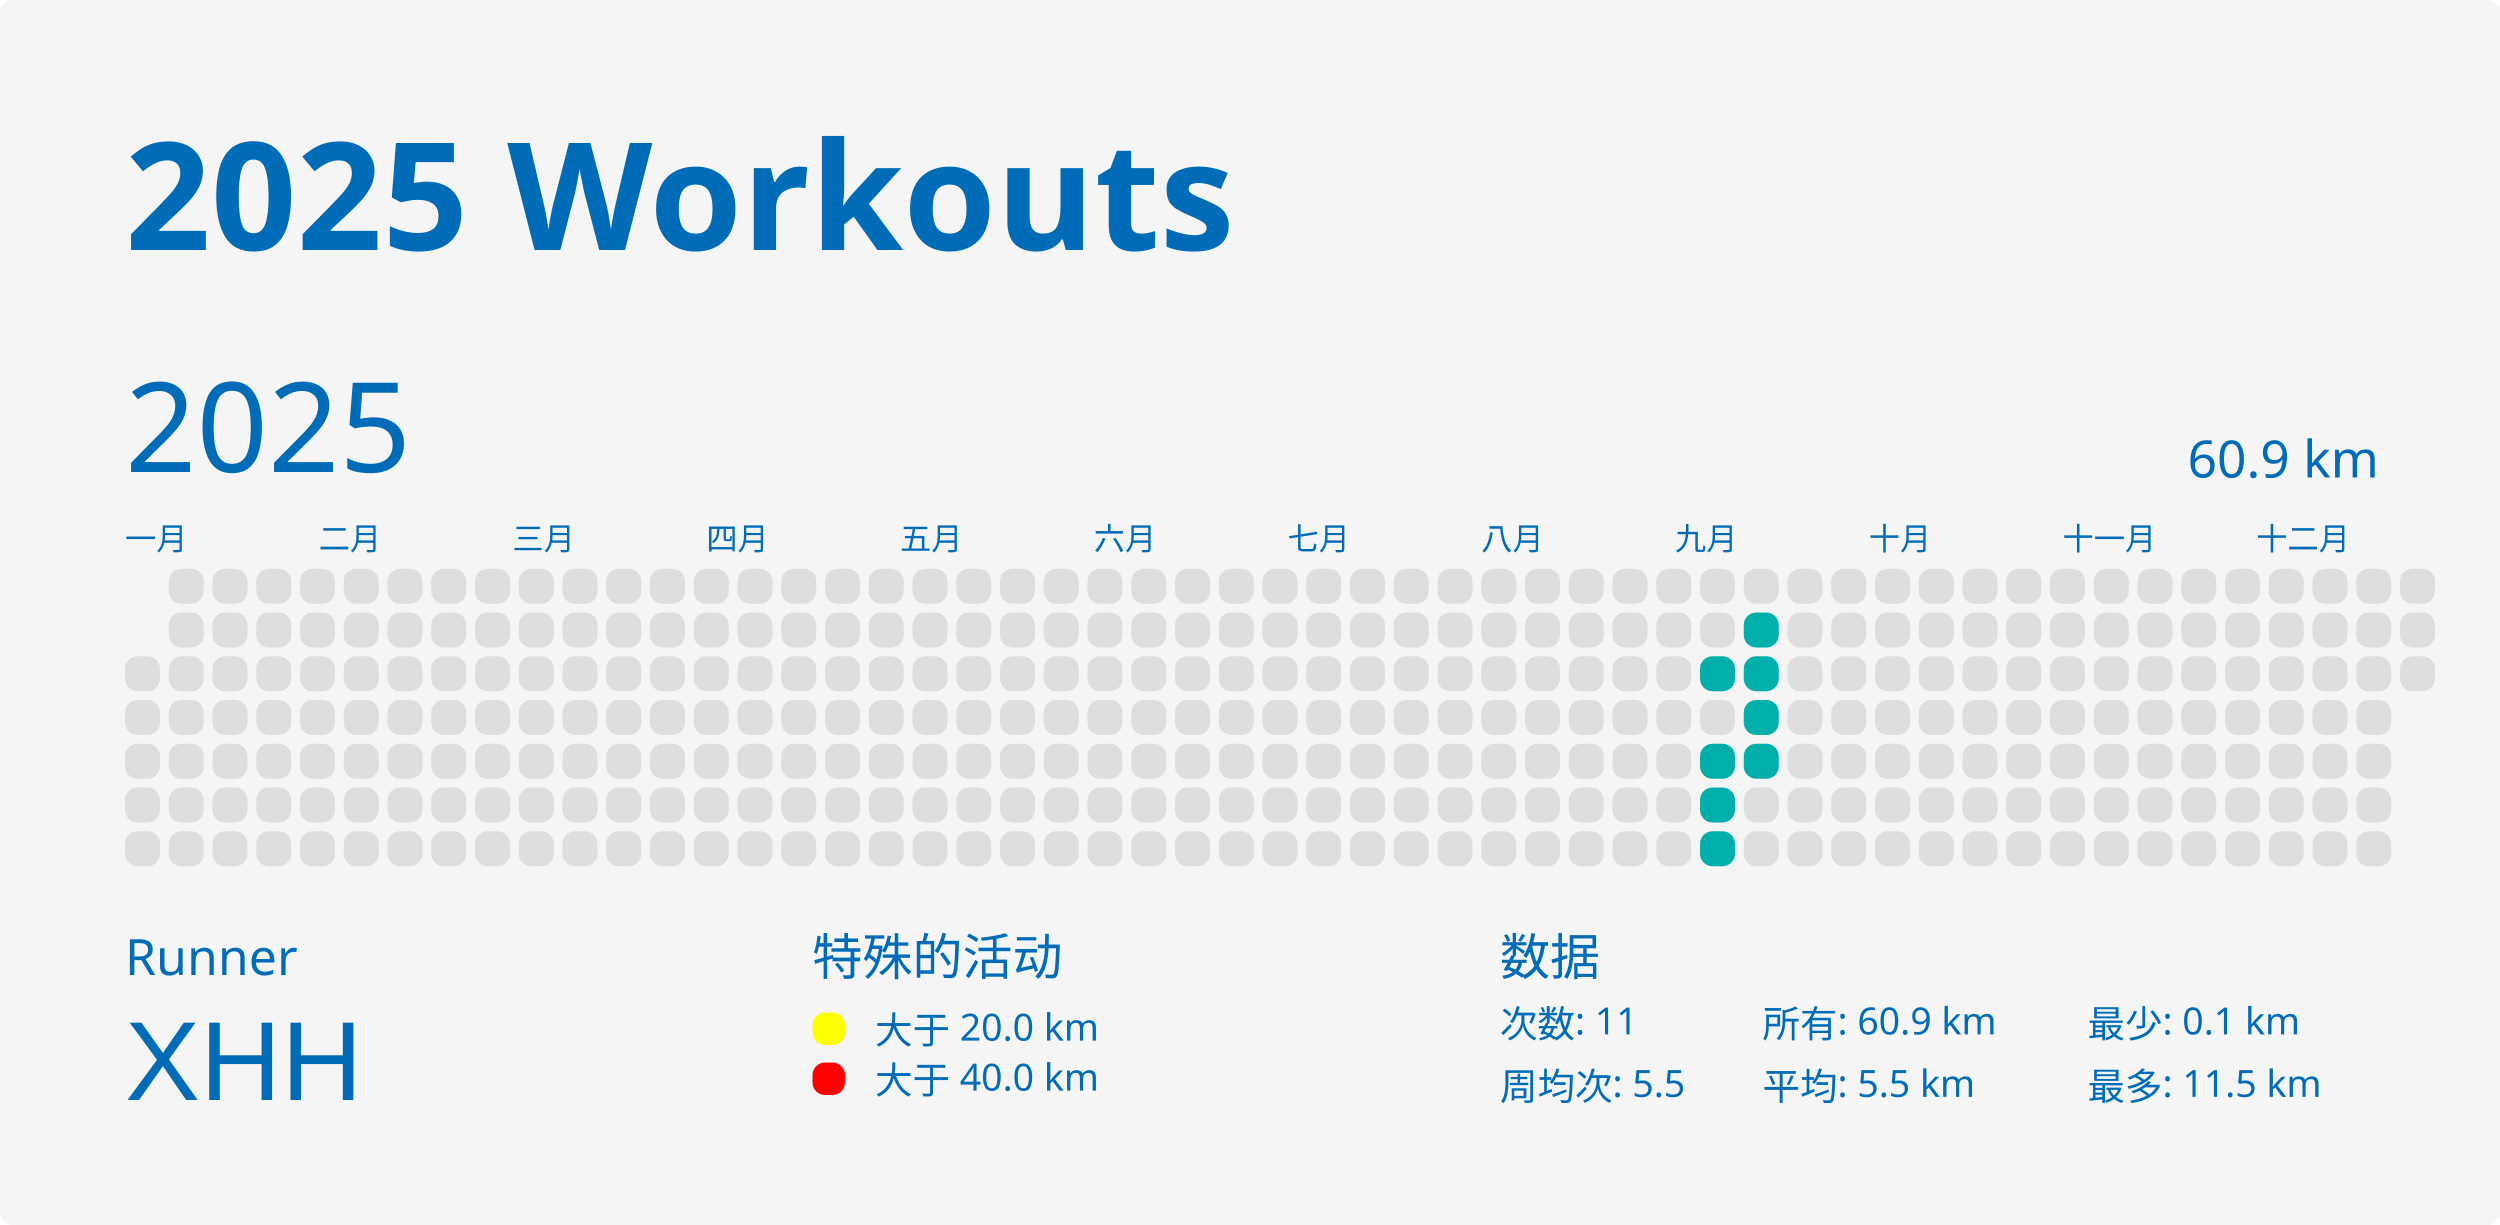
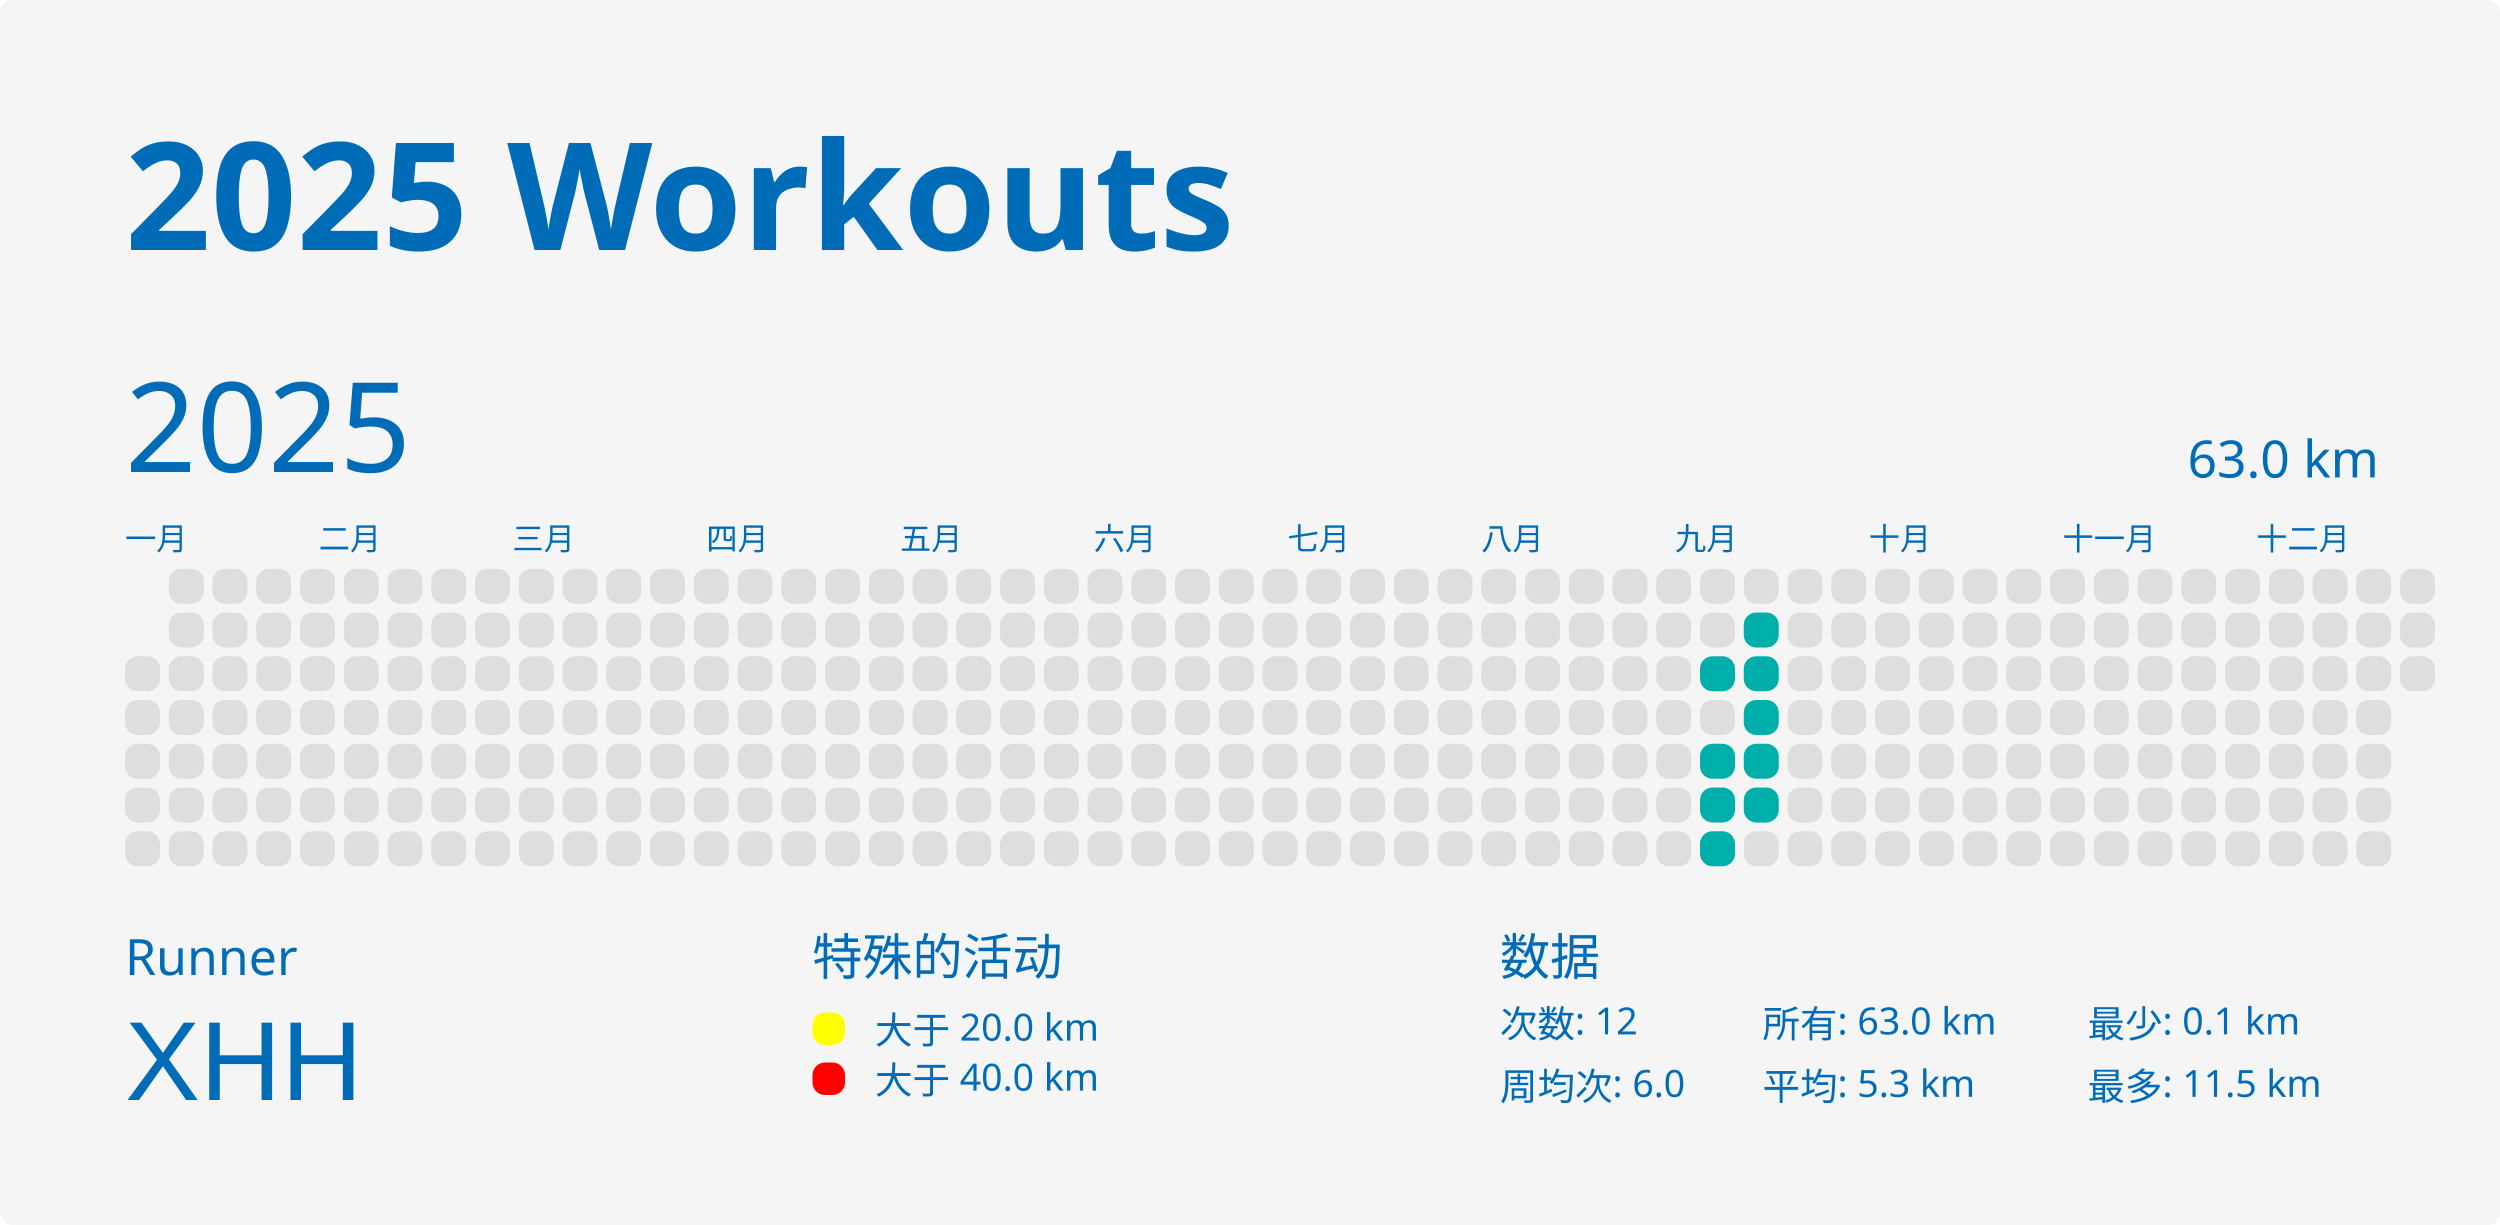
<svg xmlns="http://www.w3.org/2000/svg" baseProfile="full" height="98mm" version="1.1" viewBox="0,0,200,98" width="200mm">
  <defs />
  <rect fill="#f5f5f5" height="98" rx="1" ry="1" width="200" x="0" y="0" />
  <text fill="#006cb8" style="font-size:12px; font-family:MGI-Regular; font-weight:bold;" x="10" y="20">2025 Workouts</text>
  <text fill="#006cb8" style="font-size:4px; font-family:MGI-Regular" x="10" y="78">Runner</text>
  <text fill="#006cb8" style="font-size:9px; font-family:Arial" x="10" y="88">XHH</text>
  <text fill="#006cb8" style="font-size:4px; font-family:MGI-Regular" x="65" y="78">特殊的活动</text>
  <rect fill="yellow" height="2.6" rx="1" ry="1" width="2.6" x="65" y="81" />
  <text fill="#006cb8" style="font-size:3px; font-family:MGI-Regular" x="70" y="83.5">大于 20.0 km</text>
  <rect fill="red" height="2.6" rx="1" ry="1" width="2.6" x="65" y="85" />
  <text fill="#006cb8" style="font-size:3px; font-family:MGI-Regular" x="70" y="87.5">大于 40.0 km</text>
  <text fill="#006cb8" style="font-size:4px; font-family:MGI-Regular" x="120" y="78">数据</text>
-   <text fill="#006cb8" style="font-size:3px; font-family:MGI-Regular" x="120" y="83">次数: 11</text>
-   <text fill="#006cb8" style="font-size:3px; font-family:MGI-Regular" x="120" y="88">周均次: 5.5</text>
-   <text fill="#006cb8" style="font-size:3px; font-family:MGI-Regular" x="141" y="83">所有: 60.9 km</text>
-   <text fill="#006cb8" style="font-size:3px; font-family:MGI-Regular" x="141" y="88">平均: 5.5 km</text>
+   <text fill="#006cb8" style="font-size:3px; font-family:MGI-Regular" x="120" y="83">次数: 12</text>
+   <text fill="#006cb8" style="font-size:3px; font-family:MGI-Regular" x="120" y="88">周均次: 6.0</text>
+   <text fill="#006cb8" style="font-size:3px; font-family:MGI-Regular" x="141" y="83">所有: 63.0 km</text>
+   <text fill="#006cb8" style="font-size:3px; font-family:MGI-Regular" x="141" y="88">平均: 5.3 km</text>
  <text fill="#006cb8" style="font-size:3px; font-family:MGI-Regular" x="167" y="83">最少: 0.1 km</text>
  <text fill="#006cb8" style="font-size:3px; font-family:MGI-Regular" x="167" y="88">最多: 11.5 km</text>
  <text dominant-baseline="hanging" fill="#006cb8" style="font-size:10.0px; font-family:MGI-Regular;" x="10" y="30">2025</text>
-   <text dominant-baseline="hanging" fill="#006cb8" style="font-size:4.125px; font-family:MGI-Regular;" x="175" y="35">60.9 km</text>
+   <text dominant-baseline="hanging" fill="#006cb8" style="font-size:4.125px; font-family:MGI-Regular;" x="175" y="35">63.0 km</text>
  <text fill="#006cb8" style="font-size:2.5px; font-family:MGI-Regular" x="10.0" y="44">一月</text>
  <text fill="#006cb8" style="font-size:2.5px; font-family:MGI-Regular" x="25.5" y="44">二月</text>
  <text fill="#006cb8" style="font-size:2.5px; font-family:MGI-Regular" x="41.0" y="44">三月</text>
  <text fill="#006cb8" style="font-size:2.5px; font-family:MGI-Regular" x="56.5" y="44">四月</text>
  <text fill="#006cb8" style="font-size:2.5px; font-family:MGI-Regular" x="72.0" y="44">五月</text>
  <text fill="#006cb8" style="font-size:2.5px; font-family:MGI-Regular" x="87.5" y="44">六月</text>
  <text fill="#006cb8" style="font-size:2.5px; font-family:MGI-Regular" x="103.0" y="44">七月</text>
  <text fill="#006cb8" style="font-size:2.5px; font-family:MGI-Regular" x="118.5" y="44">八月</text>
  <text fill="#006cb8" style="font-size:2.5px; font-family:MGI-Regular" x="134.0" y="44">九月</text>
  <text fill="#006cb8" style="font-size:2.5px; font-family:MGI-Regular" x="149.5" y="44">十月</text>
  <text fill="#006cb8" style="font-size:2.5px; font-family:MGI-Regular" x="165.0" y="44">十一月</text>
  <text fill="#006cb8" style="font-size:2.5px; font-family:MGI-Regular" x="180.5" y="44">十二月</text>
  <rect fill="#dedede" height="2.8" rx="1" ry="1" width="2.8" x="10.0" y="52.5" />
  <rect fill="#dedede" height="2.8" rx="1" ry="1" width="2.8" x="10.0" y="56.0" />
  <rect fill="#dedede" height="2.8" rx="1" ry="1" width="2.8" x="10.0" y="59.5" />
  <rect fill="#dedede" height="2.8" rx="1" ry="1" width="2.8" x="10.0" y="63.0" />
  <rect fill="#dedede" height="2.8" rx="1" ry="1" width="2.8" x="10.0" y="66.5" />
  <rect fill="#dedede" height="2.8" rx="1" ry="1" width="2.8" x="13.5" y="45.5" />
  <rect fill="#dedede" height="2.8" rx="1" ry="1" width="2.8" x="13.5" y="49.0" />
  <rect fill="#dedede" height="2.8" rx="1" ry="1" width="2.8" x="13.5" y="52.5" />
  <rect fill="#dedede" height="2.8" rx="1" ry="1" width="2.8" x="13.5" y="56.0" />
  <rect fill="#dedede" height="2.8" rx="1" ry="1" width="2.8" x="13.5" y="59.5" />
  <rect fill="#dedede" height="2.8" rx="1" ry="1" width="2.8" x="13.5" y="63.0" />
  <rect fill="#dedede" height="2.8" rx="1" ry="1" width="2.8" x="13.5" y="66.5" />
  <rect fill="#dedede" height="2.8" rx="1" ry="1" width="2.8" x="17.0" y="45.5" />
  <rect fill="#dedede" height="2.8" rx="1" ry="1" width="2.8" x="17.0" y="49.0" />
  <rect fill="#dedede" height="2.8" rx="1" ry="1" width="2.8" x="17.0" y="52.5" />
  <rect fill="#dedede" height="2.8" rx="1" ry="1" width="2.8" x="17.0" y="56.0" />
  <rect fill="#dedede" height="2.8" rx="1" ry="1" width="2.8" x="17.0" y="59.5" />
  <rect fill="#dedede" height="2.8" rx="1" ry="1" width="2.8" x="17.0" y="63.0" />
  <rect fill="#dedede" height="2.8" rx="1" ry="1" width="2.8" x="17.0" y="66.5" />
  <rect fill="#dedede" height="2.8" rx="1" ry="1" width="2.8" x="20.5" y="45.5" />
  <rect fill="#dedede" height="2.8" rx="1" ry="1" width="2.8" x="20.5" y="49.0" />
  <rect fill="#dedede" height="2.8" rx="1" ry="1" width="2.8" x="20.5" y="52.5" />
  <rect fill="#dedede" height="2.8" rx="1" ry="1" width="2.8" x="20.5" y="56.0" />
  <rect fill="#dedede" height="2.8" rx="1" ry="1" width="2.8" x="20.5" y="59.5" />
  <rect fill="#dedede" height="2.8" rx="1" ry="1" width="2.8" x="20.5" y="63.0" />
  <rect fill="#dedede" height="2.8" rx="1" ry="1" width="2.8" x="20.5" y="66.5" />
  <rect fill="#dedede" height="2.8" rx="1" ry="1" width="2.8" x="24.0" y="45.5" />
  <rect fill="#dedede" height="2.8" rx="1" ry="1" width="2.8" x="24.0" y="49.0" />
  <rect fill="#dedede" height="2.8" rx="1" ry="1" width="2.8" x="24.0" y="52.5" />
  <rect fill="#dedede" height="2.8" rx="1" ry="1" width="2.8" x="24.0" y="56.0" />
  <rect fill="#dedede" height="2.8" rx="1" ry="1" width="2.8" x="24.0" y="59.5" />
  <rect fill="#dedede" height="2.8" rx="1" ry="1" width="2.8" x="24.0" y="63.0" />
  <rect fill="#dedede" height="2.8" rx="1" ry="1" width="2.8" x="24.0" y="66.5" />
  <rect fill="#dedede" height="2.8" rx="1" ry="1" width="2.8" x="27.5" y="45.5" />
  <rect fill="#dedede" height="2.8" rx="1" ry="1" width="2.8" x="27.5" y="49.0" />
  <rect fill="#dedede" height="2.8" rx="1" ry="1" width="2.8" x="27.5" y="52.5" />
  <rect fill="#dedede" height="2.8" rx="1" ry="1" width="2.8" x="27.5" y="56.0" />
  <rect fill="#dedede" height="2.8" rx="1" ry="1" width="2.8" x="27.5" y="59.5" />
  <rect fill="#dedede" height="2.8" rx="1" ry="1" width="2.8" x="27.5" y="63.0" />
  <rect fill="#dedede" height="2.8" rx="1" ry="1" width="2.8" x="27.5" y="66.5" />
  <rect fill="#dedede" height="2.8" rx="1" ry="1" width="2.8" x="31.0" y="45.5" />
  <rect fill="#dedede" height="2.8" rx="1" ry="1" width="2.8" x="31.0" y="49.0" />
  <rect fill="#dedede" height="2.8" rx="1" ry="1" width="2.8" x="31.0" y="52.5" />
  <rect fill="#dedede" height="2.8" rx="1" ry="1" width="2.8" x="31.0" y="56.0" />
  <rect fill="#dedede" height="2.8" rx="1" ry="1" width="2.8" x="31.0" y="59.5" />
  <rect fill="#dedede" height="2.8" rx="1" ry="1" width="2.8" x="31.0" y="63.0" />
  <rect fill="#dedede" height="2.8" rx="1" ry="1" width="2.8" x="31.0" y="66.5" />
  <rect fill="#dedede" height="2.8" rx="1" ry="1" width="2.8" x="34.5" y="45.5" />
  <rect fill="#dedede" height="2.8" rx="1" ry="1" width="2.8" x="34.5" y="49.0" />
  <rect fill="#dedede" height="2.8" rx="1" ry="1" width="2.8" x="34.5" y="52.5" />
  <rect fill="#dedede" height="2.8" rx="1" ry="1" width="2.8" x="34.5" y="56.0" />
  <rect fill="#dedede" height="2.8" rx="1" ry="1" width="2.8" x="34.5" y="59.5" />
  <rect fill="#dedede" height="2.8" rx="1" ry="1" width="2.8" x="34.5" y="63.0" />
  <rect fill="#dedede" height="2.8" rx="1" ry="1" width="2.8" x="34.5" y="66.5" />
  <rect fill="#dedede" height="2.8" rx="1" ry="1" width="2.8" x="38.0" y="45.5" />
  <rect fill="#dedede" height="2.8" rx="1" ry="1" width="2.8" x="38.0" y="49.0" />
  <rect fill="#dedede" height="2.8" rx="1" ry="1" width="2.8" x="38.0" y="52.5" />
  <rect fill="#dedede" height="2.8" rx="1" ry="1" width="2.8" x="38.0" y="56.0" />
  <rect fill="#dedede" height="2.8" rx="1" ry="1" width="2.8" x="38.0" y="59.5" />
  <rect fill="#dedede" height="2.8" rx="1" ry="1" width="2.8" x="38.0" y="63.0" />
  <rect fill="#dedede" height="2.8" rx="1" ry="1" width="2.8" x="38.0" y="66.5" />
  <rect fill="#dedede" height="2.8" rx="1" ry="1" width="2.8" x="41.5" y="45.5" />
  <rect fill="#dedede" height="2.8" rx="1" ry="1" width="2.8" x="41.5" y="49.0" />
  <rect fill="#dedede" height="2.8" rx="1" ry="1" width="2.8" x="41.5" y="52.5" />
  <rect fill="#dedede" height="2.8" rx="1" ry="1" width="2.8" x="41.5" y="56.0" />
  <rect fill="#dedede" height="2.8" rx="1" ry="1" width="2.8" x="41.5" y="59.5" />
  <rect fill="#dedede" height="2.8" rx="1" ry="1" width="2.8" x="41.5" y="63.0" />
  <rect fill="#dedede" height="2.8" rx="1" ry="1" width="2.8" x="41.5" y="66.5" />
  <rect fill="#dedede" height="2.8" rx="1" ry="1" width="2.8" x="45.0" y="45.5" />
  <rect fill="#dedede" height="2.8" rx="1" ry="1" width="2.8" x="45.0" y="49.0" />
  <rect fill="#dedede" height="2.8" rx="1" ry="1" width="2.8" x="45.0" y="52.5" />
  <rect fill="#dedede" height="2.8" rx="1" ry="1" width="2.8" x="45.0" y="56.0" />
  <rect fill="#dedede" height="2.8" rx="1" ry="1" width="2.8" x="45.0" y="59.5" />
  <rect fill="#dedede" height="2.8" rx="1" ry="1" width="2.8" x="45.0" y="63.0" />
  <rect fill="#dedede" height="2.8" rx="1" ry="1" width="2.8" x="45.0" y="66.5" />
  <rect fill="#dedede" height="2.8" rx="1" ry="1" width="2.8" x="48.5" y="45.5" />
  <rect fill="#dedede" height="2.8" rx="1" ry="1" width="2.8" x="48.5" y="49.0" />
  <rect fill="#dedede" height="2.8" rx="1" ry="1" width="2.8" x="48.5" y="52.5" />
  <rect fill="#dedede" height="2.8" rx="1" ry="1" width="2.8" x="48.5" y="56.0" />
  <rect fill="#dedede" height="2.8" rx="1" ry="1" width="2.8" x="48.5" y="59.5" />
  <rect fill="#dedede" height="2.8" rx="1" ry="1" width="2.8" x="48.5" y="63.0" />
  <rect fill="#dedede" height="2.8" rx="1" ry="1" width="2.8" x="48.5" y="66.5" />
  <rect fill="#dedede" height="2.8" rx="1" ry="1" width="2.8" x="52.0" y="45.5" />
  <rect fill="#dedede" height="2.8" rx="1" ry="1" width="2.8" x="52.0" y="49.0" />
  <rect fill="#dedede" height="2.8" rx="1" ry="1" width="2.8" x="52.0" y="52.5" />
  <rect fill="#dedede" height="2.8" rx="1" ry="1" width="2.8" x="52.0" y="56.0" />
  <rect fill="#dedede" height="2.8" rx="1" ry="1" width="2.8" x="52.0" y="59.5" />
  <rect fill="#dedede" height="2.8" rx="1" ry="1" width="2.8" x="52.0" y="63.0" />
  <rect fill="#dedede" height="2.8" rx="1" ry="1" width="2.8" x="52.0" y="66.5" />
  <rect fill="#dedede" height="2.8" rx="1" ry="1" width="2.8" x="55.5" y="45.5" />
  <rect fill="#dedede" height="2.8" rx="1" ry="1" width="2.8" x="55.5" y="49.0" />
  <rect fill="#dedede" height="2.8" rx="1" ry="1" width="2.8" x="55.5" y="52.5" />
  <rect fill="#dedede" height="2.8" rx="1" ry="1" width="2.8" x="55.5" y="56.0" />
  <rect fill="#dedede" height="2.8" rx="1" ry="1" width="2.8" x="55.5" y="59.5" />
  <rect fill="#dedede" height="2.8" rx="1" ry="1" width="2.8" x="55.5" y="63.0" />
  <rect fill="#dedede" height="2.8" rx="1" ry="1" width="2.8" x="55.5" y="66.5" />
  <rect fill="#dedede" height="2.8" rx="1" ry="1" width="2.8" x="59.0" y="45.5" />
  <rect fill="#dedede" height="2.8" rx="1" ry="1" width="2.8" x="59.0" y="49.0" />
  <rect fill="#dedede" height="2.8" rx="1" ry="1" width="2.8" x="59.0" y="52.5" />
  <rect fill="#dedede" height="2.8" rx="1" ry="1" width="2.8" x="59.0" y="56.0" />
  <rect fill="#dedede" height="2.8" rx="1" ry="1" width="2.8" x="59.0" y="59.5" />
  <rect fill="#dedede" height="2.8" rx="1" ry="1" width="2.8" x="59.0" y="63.0" />
  <rect fill="#dedede" height="2.8" rx="1" ry="1" width="2.8" x="59.0" y="66.5" />
  <rect fill="#dedede" height="2.8" rx="1" ry="1" width="2.8" x="62.5" y="45.5" />
  <rect fill="#dedede" height="2.8" rx="1" ry="1" width="2.8" x="62.5" y="49.0" />
  <rect fill="#dedede" height="2.8" rx="1" ry="1" width="2.8" x="62.5" y="52.5" />
  <rect fill="#dedede" height="2.8" rx="1" ry="1" width="2.8" x="62.5" y="56.0" />
  <rect fill="#dedede" height="2.8" rx="1" ry="1" width="2.8" x="62.5" y="59.5" />
  <rect fill="#dedede" height="2.8" rx="1" ry="1" width="2.8" x="62.5" y="63.0" />
  <rect fill="#dedede" height="2.8" rx="1" ry="1" width="2.8" x="62.5" y="66.5" />
  <rect fill="#dedede" height="2.8" rx="1" ry="1" width="2.8" x="66.0" y="45.5" />
  <rect fill="#dedede" height="2.8" rx="1" ry="1" width="2.8" x="66.0" y="49.0" />
  <rect fill="#dedede" height="2.8" rx="1" ry="1" width="2.8" x="66.0" y="52.5" />
  <rect fill="#dedede" height="2.8" rx="1" ry="1" width="2.8" x="66.0" y="56.0" />
  <rect fill="#dedede" height="2.8" rx="1" ry="1" width="2.8" x="66.0" y="59.5" />
  <rect fill="#dedede" height="2.8" rx="1" ry="1" width="2.8" x="66.0" y="63.0" />
  <rect fill="#dedede" height="2.8" rx="1" ry="1" width="2.8" x="66.0" y="66.5" />
  <rect fill="#dedede" height="2.8" rx="1" ry="1" width="2.8" x="69.5" y="45.5" />
  <rect fill="#dedede" height="2.8" rx="1" ry="1" width="2.8" x="69.5" y="49.0" />
  <rect fill="#dedede" height="2.8" rx="1" ry="1" width="2.8" x="69.5" y="52.5" />
  <rect fill="#dedede" height="2.8" rx="1" ry="1" width="2.8" x="69.5" y="56.0" />
  <rect fill="#dedede" height="2.8" rx="1" ry="1" width="2.8" x="69.5" y="59.5" />
  <rect fill="#dedede" height="2.8" rx="1" ry="1" width="2.8" x="69.5" y="63.0" />
  <rect fill="#dedede" height="2.8" rx="1" ry="1" width="2.8" x="69.5" y="66.5" />
  <rect fill="#dedede" height="2.8" rx="1" ry="1" width="2.8" x="73.0" y="45.5" />
  <rect fill="#dedede" height="2.8" rx="1" ry="1" width="2.8" x="73.0" y="49.0" />
  <rect fill="#dedede" height="2.8" rx="1" ry="1" width="2.8" x="73.0" y="52.5" />
  <rect fill="#dedede" height="2.8" rx="1" ry="1" width="2.8" x="73.0" y="56.0" />
  <rect fill="#dedede" height="2.8" rx="1" ry="1" width="2.8" x="73.0" y="59.5" />
  <rect fill="#dedede" height="2.8" rx="1" ry="1" width="2.8" x="73.0" y="63.0" />
  <rect fill="#dedede" height="2.8" rx="1" ry="1" width="2.8" x="73.0" y="66.5" />
  <rect fill="#dedede" height="2.8" rx="1" ry="1" width="2.8" x="76.5" y="45.5" />
  <rect fill="#dedede" height="2.8" rx="1" ry="1" width="2.8" x="76.5" y="49.0" />
  <rect fill="#dedede" height="2.8" rx="1" ry="1" width="2.8" x="76.5" y="52.5" />
  <rect fill="#dedede" height="2.8" rx="1" ry="1" width="2.8" x="76.5" y="56.0" />
  <rect fill="#dedede" height="2.8" rx="1" ry="1" width="2.8" x="76.5" y="59.5" />
  <rect fill="#dedede" height="2.8" rx="1" ry="1" width="2.8" x="76.5" y="63.0" />
  <rect fill="#dedede" height="2.8" rx="1" ry="1" width="2.8" x="76.5" y="66.5" />
  <rect fill="#dedede" height="2.8" rx="1" ry="1" width="2.8" x="80.0" y="45.5" />
  <rect fill="#dedede" height="2.8" rx="1" ry="1" width="2.8" x="80.0" y="49.0" />
  <rect fill="#dedede" height="2.8" rx="1" ry="1" width="2.8" x="80.0" y="52.5" />
  <rect fill="#dedede" height="2.8" rx="1" ry="1" width="2.8" x="80.0" y="56.0" />
  <rect fill="#dedede" height="2.8" rx="1" ry="1" width="2.8" x="80.0" y="59.5" />
  <rect fill="#dedede" height="2.8" rx="1" ry="1" width="2.8" x="80.0" y="63.0" />
  <rect fill="#dedede" height="2.8" rx="1" ry="1" width="2.8" x="80.0" y="66.5" />
  <rect fill="#dedede" height="2.8" rx="1" ry="1" width="2.8" x="83.5" y="45.5" />
  <rect fill="#dedede" height="2.8" rx="1" ry="1" width="2.8" x="83.5" y="49.0" />
  <rect fill="#dedede" height="2.8" rx="1" ry="1" width="2.8" x="83.5" y="52.5" />
  <rect fill="#dedede" height="2.8" rx="1" ry="1" width="2.8" x="83.5" y="56.0" />
  <rect fill="#dedede" height="2.8" rx="1" ry="1" width="2.8" x="83.5" y="59.5" />
  <rect fill="#dedede" height="2.8" rx="1" ry="1" width="2.8" x="83.5" y="63.0" />
  <rect fill="#dedede" height="2.8" rx="1" ry="1" width="2.8" x="83.5" y="66.5" />
  <rect fill="#dedede" height="2.8" rx="1" ry="1" width="2.8" x="87.0" y="45.5" />
  <rect fill="#dedede" height="2.8" rx="1" ry="1" width="2.8" x="87.0" y="49.0" />
  <rect fill="#dedede" height="2.8" rx="1" ry="1" width="2.8" x="87.0" y="52.5" />
  <rect fill="#dedede" height="2.8" rx="1" ry="1" width="2.8" x="87.0" y="56.0" />
  <rect fill="#dedede" height="2.8" rx="1" ry="1" width="2.8" x="87.0" y="59.5" />
  <rect fill="#dedede" height="2.8" rx="1" ry="1" width="2.8" x="87.0" y="63.0" />
  <rect fill="#dedede" height="2.8" rx="1" ry="1" width="2.8" x="87.0" y="66.5" />
  <rect fill="#dedede" height="2.8" rx="1" ry="1" width="2.8" x="90.5" y="45.5" />
  <rect fill="#dedede" height="2.8" rx="1" ry="1" width="2.8" x="90.5" y="49.0" />
  <rect fill="#dedede" height="2.8" rx="1" ry="1" width="2.8" x="90.5" y="52.5" />
  <rect fill="#dedede" height="2.8" rx="1" ry="1" width="2.8" x="90.5" y="56.0" />
  <rect fill="#dedede" height="2.8" rx="1" ry="1" width="2.8" x="90.5" y="59.5" />
  <rect fill="#dedede" height="2.8" rx="1" ry="1" width="2.8" x="90.5" y="63.0" />
  <rect fill="#dedede" height="2.8" rx="1" ry="1" width="2.8" x="90.5" y="66.5" />
  <rect fill="#dedede" height="2.8" rx="1" ry="1" width="2.8" x="94.0" y="45.5" />
  <rect fill="#dedede" height="2.8" rx="1" ry="1" width="2.8" x="94.0" y="49.0" />
  <rect fill="#dedede" height="2.8" rx="1" ry="1" width="2.8" x="94.0" y="52.5" />
  <rect fill="#dedede" height="2.8" rx="1" ry="1" width="2.8" x="94.0" y="56.0" />
  <rect fill="#dedede" height="2.8" rx="1" ry="1" width="2.8" x="94.0" y="59.5" />
  <rect fill="#dedede" height="2.8" rx="1" ry="1" width="2.8" x="94.0" y="63.0" />
  <rect fill="#dedede" height="2.8" rx="1" ry="1" width="2.8" x="94.0" y="66.5" />
  <rect fill="#dedede" height="2.8" rx="1" ry="1" width="2.8" x="97.5" y="45.5" />
  <rect fill="#dedede" height="2.8" rx="1" ry="1" width="2.8" x="97.5" y="49.0" />
  <rect fill="#dedede" height="2.8" rx="1" ry="1" width="2.8" x="97.5" y="52.5" />
  <rect fill="#dedede" height="2.8" rx="1" ry="1" width="2.8" x="97.5" y="56.0" />
  <rect fill="#dedede" height="2.8" rx="1" ry="1" width="2.8" x="97.5" y="59.5" />
  <rect fill="#dedede" height="2.8" rx="1" ry="1" width="2.8" x="97.5" y="63.0" />
  <rect fill="#dedede" height="2.8" rx="1" ry="1" width="2.8" x="97.5" y="66.5" />
  <rect fill="#dedede" height="2.8" rx="1" ry="1" width="2.8" x="101.0" y="45.5" />
  <rect fill="#dedede" height="2.8" rx="1" ry="1" width="2.8" x="101.0" y="49.0" />
  <rect fill="#dedede" height="2.8" rx="1" ry="1" width="2.8" x="101.0" y="52.5" />
  <rect fill="#dedede" height="2.8" rx="1" ry="1" width="2.8" x="101.0" y="56.0" />
  <rect fill="#dedede" height="2.8" rx="1" ry="1" width="2.8" x="101.0" y="59.5" />
  <rect fill="#dedede" height="2.8" rx="1" ry="1" width="2.8" x="101.0" y="63.0" />
  <rect fill="#dedede" height="2.8" rx="1" ry="1" width="2.8" x="101.0" y="66.5" />
  <rect fill="#dedede" height="2.8" rx="1" ry="1" width="2.8" x="104.5" y="45.5" />
  <rect fill="#dedede" height="2.8" rx="1" ry="1" width="2.8" x="104.5" y="49.0" />
  <rect fill="#dedede" height="2.8" rx="1" ry="1" width="2.8" x="104.5" y="52.5" />
  <rect fill="#dedede" height="2.8" rx="1" ry="1" width="2.8" x="104.5" y="56.0" />
  <rect fill="#dedede" height="2.8" rx="1" ry="1" width="2.8" x="104.5" y="59.5" />
  <rect fill="#dedede" height="2.8" rx="1" ry="1" width="2.8" x="104.5" y="63.0" />
  <rect fill="#dedede" height="2.8" rx="1" ry="1" width="2.8" x="104.5" y="66.5" />
  <rect fill="#dedede" height="2.8" rx="1" ry="1" width="2.8" x="108.0" y="45.5" />
  <rect fill="#dedede" height="2.8" rx="1" ry="1" width="2.8" x="108.0" y="49.0" />
  <rect fill="#dedede" height="2.8" rx="1" ry="1" width="2.8" x="108.0" y="52.5" />
  <rect fill="#dedede" height="2.8" rx="1" ry="1" width="2.8" x="108.0" y="56.0" />
  <rect fill="#dedede" height="2.8" rx="1" ry="1" width="2.8" x="108.0" y="59.5" />
  <rect fill="#dedede" height="2.8" rx="1" ry="1" width="2.8" x="108.0" y="63.0" />
  <rect fill="#dedede" height="2.8" rx="1" ry="1" width="2.8" x="108.0" y="66.5" />
  <rect fill="#dedede" height="2.8" rx="1" ry="1" width="2.8" x="111.5" y="45.5" />
  <rect fill="#dedede" height="2.8" rx="1" ry="1" width="2.8" x="111.5" y="49.0" />
  <rect fill="#dedede" height="2.8" rx="1" ry="1" width="2.8" x="111.5" y="52.5" />
  <rect fill="#dedede" height="2.8" rx="1" ry="1" width="2.8" x="111.5" y="56.0" />
  <rect fill="#dedede" height="2.8" rx="1" ry="1" width="2.8" x="111.5" y="59.5" />
  <rect fill="#dedede" height="2.8" rx="1" ry="1" width="2.8" x="111.5" y="63.0" />
  <rect fill="#dedede" height="2.8" rx="1" ry="1" width="2.8" x="111.5" y="66.5" />
  <rect fill="#dedede" height="2.8" rx="1" ry="1" width="2.8" x="115.0" y="45.5" />
  <rect fill="#dedede" height="2.8" rx="1" ry="1" width="2.8" x="115.0" y="49.0" />
  <rect fill="#dedede" height="2.8" rx="1" ry="1" width="2.8" x="115.0" y="52.5" />
  <rect fill="#dedede" height="2.8" rx="1" ry="1" width="2.8" x="115.0" y="56.0" />
  <rect fill="#dedede" height="2.8" rx="1" ry="1" width="2.8" x="115.0" y="59.5" />
  <rect fill="#dedede" height="2.8" rx="1" ry="1" width="2.8" x="115.0" y="63.0" />
  <rect fill="#dedede" height="2.8" rx="1" ry="1" width="2.8" x="115.0" y="66.5" />
  <rect fill="#dedede" height="2.8" rx="1" ry="1" width="2.8" x="118.5" y="45.5" />
  <rect fill="#dedede" height="2.8" rx="1" ry="1" width="2.8" x="118.5" y="49.0" />
  <rect fill="#dedede" height="2.8" rx="1" ry="1" width="2.8" x="118.5" y="52.5" />
  <rect fill="#dedede" height="2.8" rx="1" ry="1" width="2.8" x="118.5" y="56.0" />
  <rect fill="#dedede" height="2.8" rx="1" ry="1" width="2.8" x="118.5" y="59.5" />
  <rect fill="#dedede" height="2.8" rx="1" ry="1" width="2.8" x="118.5" y="63.0" />
  <rect fill="#dedede" height="2.8" rx="1" ry="1" width="2.8" x="118.5" y="66.5" />
  <rect fill="#dedede" height="2.8" rx="1" ry="1" width="2.8" x="122.0" y="45.5" />
  <rect fill="#dedede" height="2.8" rx="1" ry="1" width="2.8" x="122.0" y="49.0" />
  <rect fill="#dedede" height="2.8" rx="1" ry="1" width="2.8" x="122.0" y="52.5" />
  <rect fill="#dedede" height="2.8" rx="1" ry="1" width="2.8" x="122.0" y="56.0" />
  <rect fill="#dedede" height="2.8" rx="1" ry="1" width="2.8" x="122.0" y="59.5" />
  <rect fill="#dedede" height="2.8" rx="1" ry="1" width="2.8" x="122.0" y="63.0" />
  <rect fill="#dedede" height="2.8" rx="1" ry="1" width="2.8" x="122.0" y="66.5" />
  <rect fill="#dedede" height="2.8" rx="1" ry="1" width="2.8" x="125.5" y="45.5" />
  <rect fill="#dedede" height="2.8" rx="1" ry="1" width="2.8" x="125.5" y="49.0" />
  <rect fill="#dedede" height="2.8" rx="1" ry="1" width="2.8" x="125.5" y="52.5" />
  <rect fill="#dedede" height="2.8" rx="1" ry="1" width="2.8" x="125.5" y="56.0" />
  <rect fill="#dedede" height="2.8" rx="1" ry="1" width="2.8" x="125.5" y="59.5" />
  <rect fill="#dedede" height="2.8" rx="1" ry="1" width="2.8" x="125.5" y="63.0" />
  <rect fill="#dedede" height="2.8" rx="1" ry="1" width="2.8" x="125.5" y="66.5" />
  <rect fill="#dedede" height="2.8" rx="1" ry="1" width="2.8" x="129.0" y="45.5" />
  <rect fill="#dedede" height="2.8" rx="1" ry="1" width="2.8" x="129.0" y="49.0" />
  <rect fill="#dedede" height="2.8" rx="1" ry="1" width="2.8" x="129.0" y="52.5" />
  <rect fill="#dedede" height="2.8" rx="1" ry="1" width="2.8" x="129.0" y="56.0" />
  <rect fill="#dedede" height="2.8" rx="1" ry="1" width="2.8" x="129.0" y="59.5" />
  <rect fill="#dedede" height="2.8" rx="1" ry="1" width="2.8" x="129.0" y="63.0" />
  <rect fill="#dedede" height="2.8" rx="1" ry="1" width="2.8" x="129.0" y="66.5" />
  <rect fill="#dedede" height="2.8" rx="1" ry="1" width="2.8" x="132.5" y="45.5" />
  <rect fill="#dedede" height="2.8" rx="1" ry="1" width="2.8" x="132.5" y="49.0" />
  <rect fill="#dedede" height="2.8" rx="1" ry="1" width="2.8" x="132.5" y="52.5" />
  <rect fill="#dedede" height="2.8" rx="1" ry="1" width="2.8" x="132.5" y="56.0" />
  <rect fill="#dedede" height="2.8" rx="1" ry="1" width="2.8" x="132.5" y="59.5" />
  <rect fill="#dedede" height="2.8" rx="1" ry="1" width="2.8" x="132.5" y="63.0" />
  <rect fill="#dedede" height="2.8" rx="1" ry="1" width="2.8" x="132.5" y="66.5" />
  <rect fill="#dedede" height="2.8" rx="1" ry="1" width="2.8" x="136.0" y="45.5" />
  <rect fill="#dedede" height="2.8" rx="1" ry="1" width="2.8" x="136.0" y="49.0" />
  <rect fill="#00AFAA" height="2.8" rx="1" ry="1" width="2.8" x="136.0" y="52.5" />
  <rect fill="#dedede" height="2.8" rx="1" ry="1" width="2.8" x="136.0" y="56.0" />
  <rect fill="#00AFAA" height="2.8" rx="1" ry="1" width="2.8" x="136.0" y="59.5" />
  <rect fill="#00AFAA" height="2.8" rx="1" ry="1" width="2.8" x="136.0" y="63.0" />
  <rect fill="#00AFAA" height="2.8" rx="1" ry="1" width="2.8" x="136.0" y="66.5" />
  <rect fill="#dedede" height="2.8" rx="1" ry="1" width="2.8" x="139.5" y="45.5" />
  <rect fill="#00AFAA" height="2.8" rx="1" ry="1" width="2.8" x="139.5" y="49.0" />
  <rect fill="#00AFAA" height="2.8" rx="1" ry="1" width="2.8" x="139.5" y="52.5" />
  <rect fill="#00AFAA" height="2.8" rx="1" ry="1" width="2.8" x="139.5" y="56.0" />
  <rect fill="#00AFAA" height="2.8" rx="1" ry="1" width="2.8" x="139.5" y="59.5" />
-   <rect fill="#dedede" height="2.8" rx="1" ry="1" width="2.8" x="139.5" y="63.0" />
+   <rect fill="#00AFAA" height="2.8" rx="1" ry="1" width="2.8" x="139.5" y="63.0" />
  <rect fill="#dedede" height="2.8" rx="1" ry="1" width="2.8" x="139.5" y="66.5" />
  <rect fill="#dedede" height="2.8" rx="1" ry="1" width="2.8" x="143.0" y="45.5" />
  <rect fill="#dedede" height="2.8" rx="1" ry="1" width="2.8" x="143.0" y="49.0" />
  <rect fill="#dedede" height="2.8" rx="1" ry="1" width="2.8" x="143.0" y="52.5" />
  <rect fill="#dedede" height="2.8" rx="1" ry="1" width="2.8" x="143.0" y="56.0" />
  <rect fill="#dedede" height="2.8" rx="1" ry="1" width="2.8" x="143.0" y="59.5" />
  <rect fill="#dedede" height="2.8" rx="1" ry="1" width="2.8" x="143.0" y="63.0" />
  <rect fill="#dedede" height="2.8" rx="1" ry="1" width="2.8" x="143.0" y="66.5" />
  <rect fill="#dedede" height="2.8" rx="1" ry="1" width="2.8" x="146.5" y="45.5" />
  <rect fill="#dedede" height="2.8" rx="1" ry="1" width="2.8" x="146.5" y="49.0" />
  <rect fill="#dedede" height="2.8" rx="1" ry="1" width="2.8" x="146.5" y="52.5" />
  <rect fill="#dedede" height="2.8" rx="1" ry="1" width="2.8" x="146.5" y="56.0" />
  <rect fill="#dedede" height="2.8" rx="1" ry="1" width="2.8" x="146.5" y="59.5" />
  <rect fill="#dedede" height="2.8" rx="1" ry="1" width="2.8" x="146.5" y="63.0" />
  <rect fill="#dedede" height="2.8" rx="1" ry="1" width="2.8" x="146.5" y="66.5" />
  <rect fill="#dedede" height="2.8" rx="1" ry="1" width="2.8" x="150.0" y="45.5" />
  <rect fill="#dedede" height="2.8" rx="1" ry="1" width="2.8" x="150.0" y="49.0" />
  <rect fill="#dedede" height="2.8" rx="1" ry="1" width="2.8" x="150.0" y="52.5" />
  <rect fill="#dedede" height="2.8" rx="1" ry="1" width="2.8" x="150.0" y="56.0" />
  <rect fill="#dedede" height="2.8" rx="1" ry="1" width="2.8" x="150.0" y="59.5" />
  <rect fill="#dedede" height="2.8" rx="1" ry="1" width="2.8" x="150.0" y="63.0" />
  <rect fill="#dedede" height="2.8" rx="1" ry="1" width="2.8" x="150.0" y="66.5" />
  <rect fill="#dedede" height="2.8" rx="1" ry="1" width="2.8" x="153.5" y="45.5" />
  <rect fill="#dedede" height="2.8" rx="1" ry="1" width="2.8" x="153.5" y="49.0" />
  <rect fill="#dedede" height="2.8" rx="1" ry="1" width="2.8" x="153.5" y="52.5" />
  <rect fill="#dedede" height="2.8" rx="1" ry="1" width="2.8" x="153.5" y="56.0" />
  <rect fill="#dedede" height="2.8" rx="1" ry="1" width="2.8" x="153.5" y="59.5" />
  <rect fill="#dedede" height="2.8" rx="1" ry="1" width="2.8" x="153.5" y="63.0" />
  <rect fill="#dedede" height="2.8" rx="1" ry="1" width="2.8" x="153.5" y="66.5" />
  <rect fill="#dedede" height="2.8" rx="1" ry="1" width="2.8" x="157.0" y="45.5" />
  <rect fill="#dedede" height="2.8" rx="1" ry="1" width="2.8" x="157.0" y="49.0" />
  <rect fill="#dedede" height="2.8" rx="1" ry="1" width="2.8" x="157.0" y="52.5" />
  <rect fill="#dedede" height="2.8" rx="1" ry="1" width="2.8" x="157.0" y="56.0" />
  <rect fill="#dedede" height="2.8" rx="1" ry="1" width="2.8" x="157.0" y="59.5" />
  <rect fill="#dedede" height="2.8" rx="1" ry="1" width="2.8" x="157.0" y="63.0" />
  <rect fill="#dedede" height="2.8" rx="1" ry="1" width="2.8" x="157.0" y="66.5" />
  <rect fill="#dedede" height="2.8" rx="1" ry="1" width="2.8" x="160.5" y="45.5" />
  <rect fill="#dedede" height="2.8" rx="1" ry="1" width="2.8" x="160.5" y="49.0" />
  <rect fill="#dedede" height="2.8" rx="1" ry="1" width="2.8" x="160.5" y="52.5" />
  <rect fill="#dedede" height="2.8" rx="1" ry="1" width="2.8" x="160.5" y="56.0" />
  <rect fill="#dedede" height="2.8" rx="1" ry="1" width="2.8" x="160.5" y="59.5" />
  <rect fill="#dedede" height="2.8" rx="1" ry="1" width="2.8" x="160.5" y="63.0" />
  <rect fill="#dedede" height="2.8" rx="1" ry="1" width="2.8" x="160.5" y="66.5" />
  <rect fill="#dedede" height="2.8" rx="1" ry="1" width="2.8" x="164.0" y="45.5" />
  <rect fill="#dedede" height="2.8" rx="1" ry="1" width="2.8" x="164.0" y="49.0" />
  <rect fill="#dedede" height="2.8" rx="1" ry="1" width="2.8" x="164.0" y="52.5" />
  <rect fill="#dedede" height="2.8" rx="1" ry="1" width="2.8" x="164.0" y="56.0" />
  <rect fill="#dedede" height="2.8" rx="1" ry="1" width="2.8" x="164.0" y="59.5" />
  <rect fill="#dedede" height="2.8" rx="1" ry="1" width="2.8" x="164.0" y="63.0" />
  <rect fill="#dedede" height="2.8" rx="1" ry="1" width="2.8" x="164.0" y="66.5" />
  <rect fill="#dedede" height="2.8" rx="1" ry="1" width="2.8" x="167.5" y="45.5" />
  <rect fill="#dedede" height="2.8" rx="1" ry="1" width="2.8" x="167.5" y="49.0" />
  <rect fill="#dedede" height="2.8" rx="1" ry="1" width="2.8" x="167.5" y="52.5" />
  <rect fill="#dedede" height="2.8" rx="1" ry="1" width="2.8" x="167.5" y="56.0" />
  <rect fill="#dedede" height="2.8" rx="1" ry="1" width="2.8" x="167.5" y="59.5" />
  <rect fill="#dedede" height="2.8" rx="1" ry="1" width="2.8" x="167.5" y="63.0" />
  <rect fill="#dedede" height="2.8" rx="1" ry="1" width="2.8" x="167.5" y="66.5" />
  <rect fill="#dedede" height="2.8" rx="1" ry="1" width="2.8" x="171.0" y="45.5" />
  <rect fill="#dedede" height="2.8" rx="1" ry="1" width="2.8" x="171.0" y="49.0" />
  <rect fill="#dedede" height="2.8" rx="1" ry="1" width="2.8" x="171.0" y="52.5" />
  <rect fill="#dedede" height="2.8" rx="1" ry="1" width="2.8" x="171.0" y="56.0" />
  <rect fill="#dedede" height="2.8" rx="1" ry="1" width="2.8" x="171.0" y="59.5" />
  <rect fill="#dedede" height="2.8" rx="1" ry="1" width="2.8" x="171.0" y="63.0" />
  <rect fill="#dedede" height="2.8" rx="1" ry="1" width="2.8" x="171.0" y="66.5" />
  <rect fill="#dedede" height="2.8" rx="1" ry="1" width="2.8" x="174.5" y="45.5" />
  <rect fill="#dedede" height="2.8" rx="1" ry="1" width="2.8" x="174.5" y="49.0" />
  <rect fill="#dedede" height="2.8" rx="1" ry="1" width="2.8" x="174.5" y="52.5" />
  <rect fill="#dedede" height="2.8" rx="1" ry="1" width="2.8" x="174.5" y="56.0" />
  <rect fill="#dedede" height="2.8" rx="1" ry="1" width="2.8" x="174.5" y="59.5" />
  <rect fill="#dedede" height="2.8" rx="1" ry="1" width="2.8" x="174.5" y="63.0" />
  <rect fill="#dedede" height="2.8" rx="1" ry="1" width="2.8" x="174.5" y="66.5" />
  <rect fill="#dedede" height="2.8" rx="1" ry="1" width="2.8" x="178.0" y="45.5" />
  <rect fill="#dedede" height="2.8" rx="1" ry="1" width="2.8" x="178.0" y="49.0" />
  <rect fill="#dedede" height="2.8" rx="1" ry="1" width="2.8" x="178.0" y="52.5" />
  <rect fill="#dedede" height="2.8" rx="1" ry="1" width="2.8" x="178.0" y="56.0" />
  <rect fill="#dedede" height="2.8" rx="1" ry="1" width="2.8" x="178.0" y="59.5" />
  <rect fill="#dedede" height="2.8" rx="1" ry="1" width="2.8" x="178.0" y="63.0" />
  <rect fill="#dedede" height="2.8" rx="1" ry="1" width="2.8" x="178.0" y="66.5" />
  <rect fill="#dedede" height="2.8" rx="1" ry="1" width="2.8" x="181.5" y="45.5" />
  <rect fill="#dedede" height="2.8" rx="1" ry="1" width="2.8" x="181.5" y="49.0" />
  <rect fill="#dedede" height="2.8" rx="1" ry="1" width="2.8" x="181.5" y="52.5" />
  <rect fill="#dedede" height="2.8" rx="1" ry="1" width="2.8" x="181.5" y="56.0" />
  <rect fill="#dedede" height="2.8" rx="1" ry="1" width="2.8" x="181.5" y="59.5" />
  <rect fill="#dedede" height="2.8" rx="1" ry="1" width="2.8" x="181.5" y="63.0" />
  <rect fill="#dedede" height="2.8" rx="1" ry="1" width="2.8" x="181.5" y="66.5" />
  <rect fill="#dedede" height="2.8" rx="1" ry="1" width="2.8" x="185.0" y="45.5" />
  <rect fill="#dedede" height="2.8" rx="1" ry="1" width="2.8" x="185.0" y="49.0" />
  <rect fill="#dedede" height="2.8" rx="1" ry="1" width="2.8" x="185.0" y="52.5" />
  <rect fill="#dedede" height="2.8" rx="1" ry="1" width="2.8" x="185.0" y="56.0" />
  <rect fill="#dedede" height="2.8" rx="1" ry="1" width="2.8" x="185.0" y="59.5" />
  <rect fill="#dedede" height="2.8" rx="1" ry="1" width="2.8" x="185.0" y="63.0" />
  <rect fill="#dedede" height="2.8" rx="1" ry="1" width="2.8" x="185.0" y="66.5" />
  <rect fill="#dedede" height="2.8" rx="1" ry="1" width="2.8" x="188.5" y="45.5" />
  <rect fill="#dedede" height="2.8" rx="1" ry="1" width="2.8" x="188.5" y="49.0" />
  <rect fill="#dedede" height="2.8" rx="1" ry="1" width="2.8" x="188.5" y="52.5" />
  <rect fill="#dedede" height="2.8" rx="1" ry="1" width="2.8" x="188.5" y="56.0" />
  <rect fill="#dedede" height="2.8" rx="1" ry="1" width="2.8" x="188.5" y="59.5" />
  <rect fill="#dedede" height="2.8" rx="1" ry="1" width="2.8" x="188.5" y="63.0" />
  <rect fill="#dedede" height="2.8" rx="1" ry="1" width="2.8" x="188.5" y="66.5" />
  <rect fill="#dedede" height="2.8" rx="1" ry="1" width="2.8" x="192.0" y="45.5" />
  <rect fill="#dedede" height="2.8" rx="1" ry="1" width="2.8" x="192.0" y="49.0" />
  <rect fill="#dedede" height="2.8" rx="1" ry="1" width="2.8" x="192.0" y="52.5" />
</svg>
